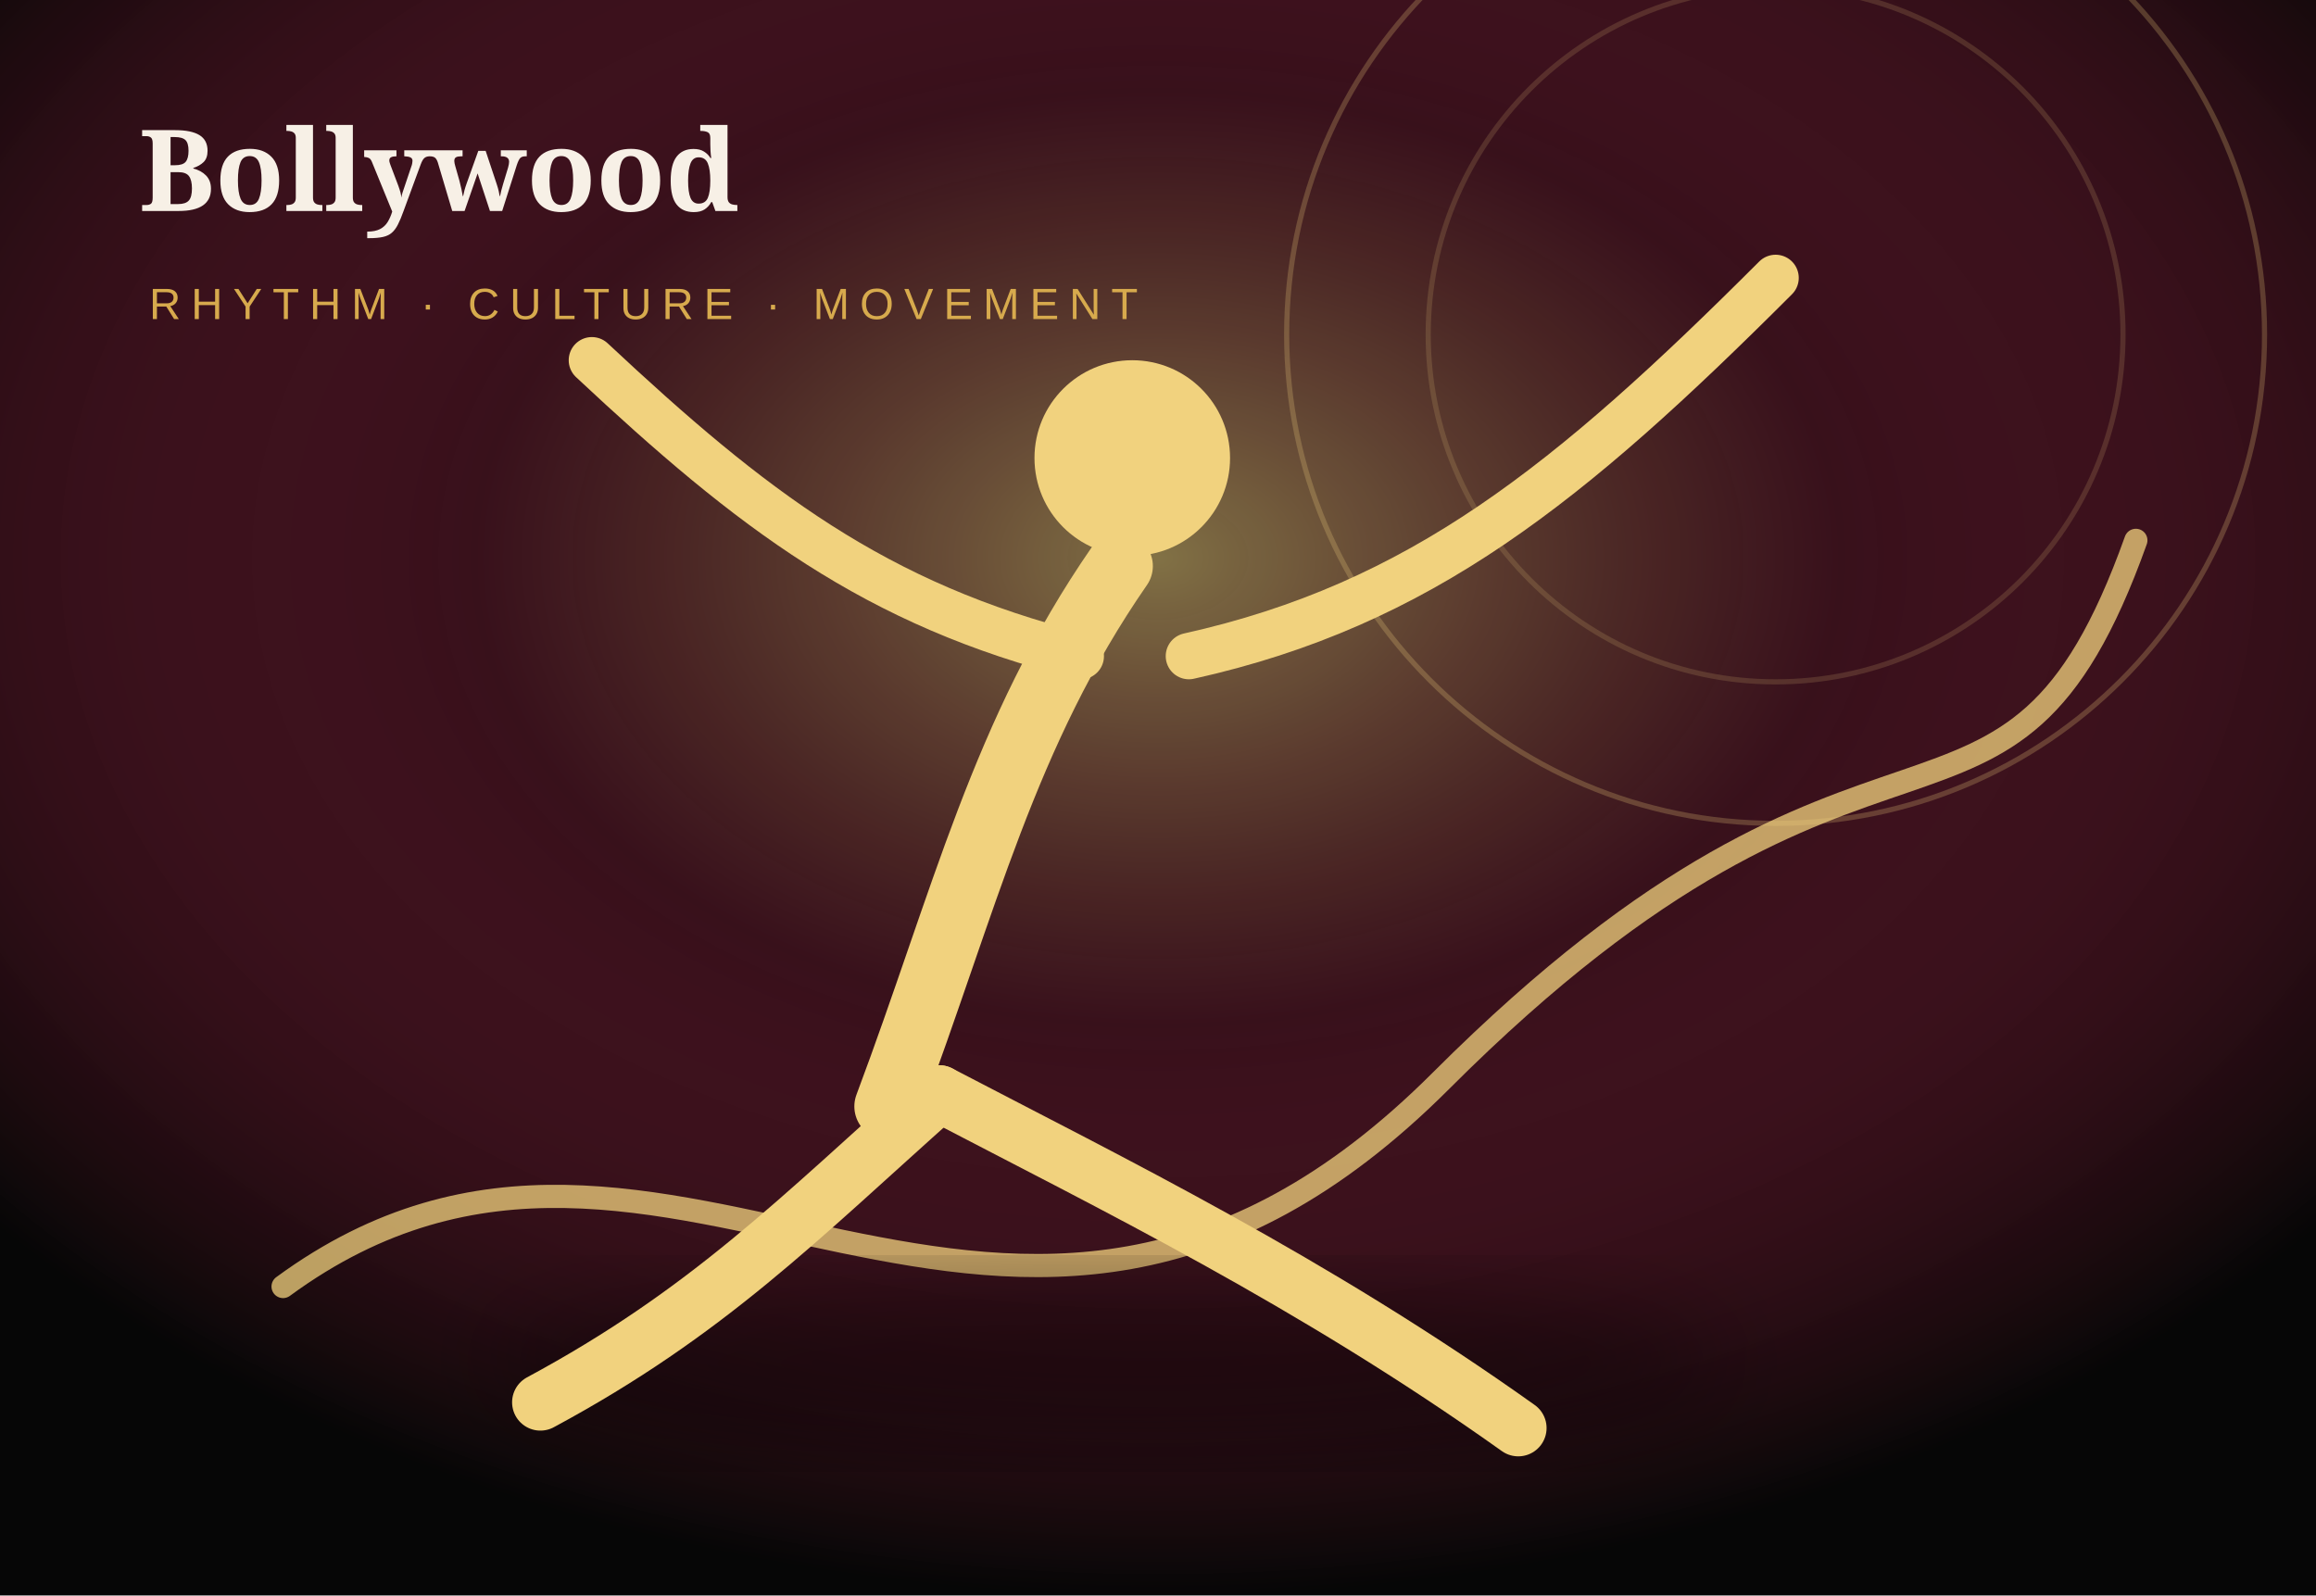
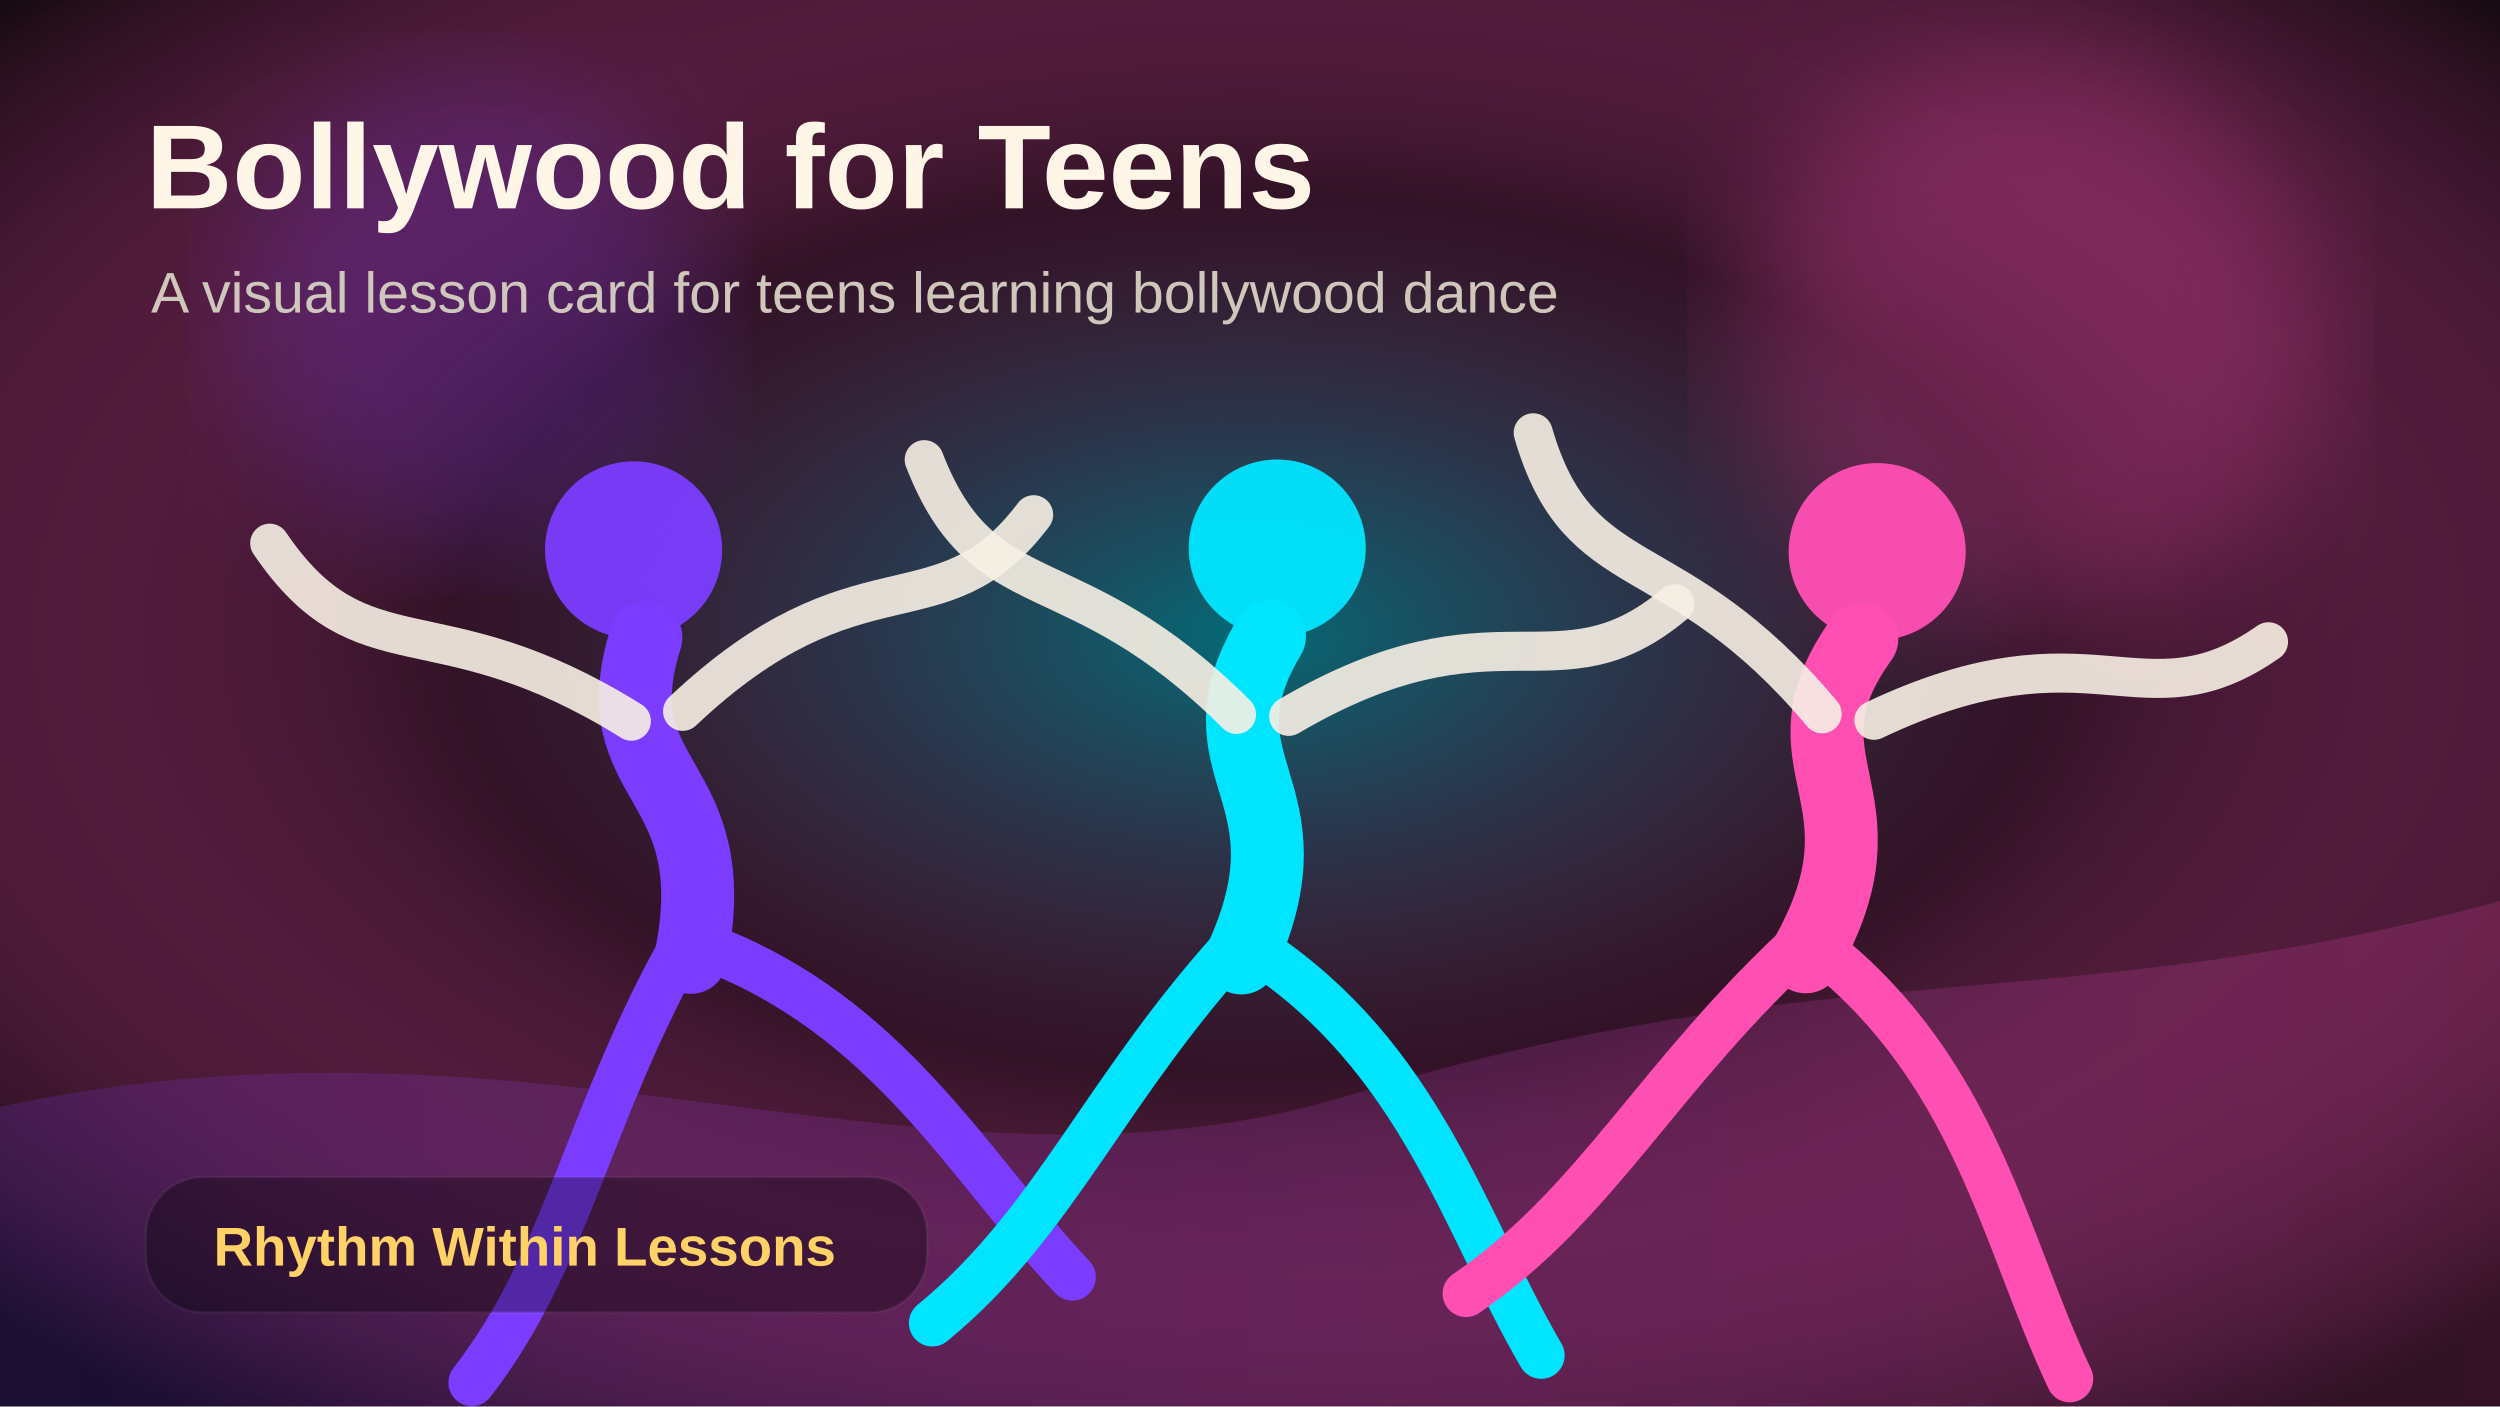
- <svg xmlns="http://www.w3.org/2000/svg" viewBox="0 0 900 620" role="img" aria-label="Bollywood">
+ <svg xmlns="http://www.w3.org/2000/svg" viewBox="0 0 960 540" width="960" height="540">
  <defs>
-     <radialGradient id="g" cx="50%" cy="35%" r="65%">
-       <stop stop-color="#f1d27e" stop-opacity=".55" />
-       <stop offset=".45" stop-color="#9b2442" stop-opacity=".35" />
-       <stop offset="1" stop-color="#060606" />
+     <radialGradient id="g" cx="50%" cy="45%" r="70%">
+       <stop stop-color="#00e5ff" stop-opacity=".45" />
+       <stop offset=".45" stop-color="#ff4fb3" stop-opacity=".18" />
+       <stop offset="1" stop-color="#050505" />
    </radialGradient>
-     <linearGradient id="m" x1="0" y1="0" x2="1" y2="1">
-       <stop stop-color="#f1d27e" />
-       <stop offset="1" stop-color="#f1d27e" />
+     <linearGradient id="l" x1="0" x2="1">
+       <stop stop-color="#7c3cff" />
+       <stop offset="1" stop-color="#ff4fb3" />
    </linearGradient>
    <filter id="blur">
-       <feGaussianBlur stdDeviation="18" />
+       <feGaussianBlur stdDeviation="24" />
    </filter>
  </defs>
-   <rect width="900" height="620" fill="#070707" />
-   <rect width="900" height="620" fill="url(#g)" opacity=".95" />
-   <circle cx="690" cy="130" r="190" fill="none" stroke="#f1d27e" stroke-opacity=".24" stroke-width="2" />
-   <circle cx="690" cy="130" r="135" fill="none" stroke="#f1d27e" stroke-opacity=".16" stroke-width="2" />
-   <path d="M110 500 C260 390 390 590 560 420 S780 350 830 210" fill="none" stroke="url(#m)" stroke-width="9" stroke-linecap="round" opacity=".75" />
-   <ellipse cx="430" cy="530" rx="240" ry="35" fill="#000" opacity=".35" filter="url(#blur)" />
-   <circle cx="440" cy="178" r="38" fill="url(#m)" />
-   <path d="M435 220 C390 285 375 350 345 430" stroke="url(#m)" stroke-width="26" stroke-linecap="round" fill="none" />
-   <path d="M420 255 C340 235 292 198 230 140" stroke="#f1d27e" stroke-width="18" stroke-linecap="round" fill="none" />
-   <path d="M462 255 C552 235 610 188 690 108" stroke="#f1d27e" stroke-width="18" stroke-linecap="round" fill="none" />
-   <path d="M365 425 C310 474 275 510 210 545" stroke="url(#m)" stroke-width="22" stroke-linecap="round" fill="none" />
-   <path d="M365 425 C432 460 510 498 590 555" stroke="#f1d27e" stroke-width="22" stroke-linecap="round" fill="none" />
-   <text x="54" y="82" fill="#f7f0e6" font-family="Georgia" font-size="44" font-weight="700">Bollywood</text>
-   <text x="58" y="124" fill="#d7aa4d" font-family="Arial" font-size="17" letter-spacing="4">RHYTHM · CULTURE · MOVEMENT</text>
+   <rect width="960" height="540" fill="#050507" />
+   <rect width="960" height="540" fill="url(#g)" />
+   <circle cx="180" cy="120" r="90" fill="#7c3cff" opacity=".22" filter="url(#blur)" />
+   <circle cx="780" cy="130" r="110" fill="#ff4fb3" opacity=".25" filter="url(#blur)" />
+   <path d="M0 425 C210 380 360 470 520 420 C700 365 790 392 960 346 L960 540 L0 540Z" fill="url(#l)" opacity=".18" />
+   <g transform="translate(260,330) rotate(-8)">
+     <circle cx="0" cy="-120" r="34" fill="#7c3cff" opacity=".95" />
+     <path d="M0 -86 C-26 -32 24 -30 0 38" stroke="#7c3cff" stroke-width="28" stroke-linecap="round" fill="none" />
+     <path d="M-10 -55 C-78 -112 -110 -85 -138 -142" stroke="#f7efe4" stroke-width="15" stroke-linecap="round" fill="none" opacity=".9" />
+     <path d="M10 -56 C86 -110 112 -70 154 -112" stroke="#f7efe4" stroke-width="15" stroke-linecap="round" fill="none" opacity=".9" />
+     <path d="M0 30 C-48 92 -62 145 -106 188" stroke="#7c3cff" stroke-width="18" stroke-linecap="round" fill="none" />
+     <path d="M5 34 C72 70 94 132 128 180" stroke="#7c3cff" stroke-width="18" stroke-linecap="round" fill="none" />
+   </g>
+   <g transform="translate(480,330) rotate(5)">
+     <circle cx="0" cy="-120" r="34" fill="#00e5ff" opacity=".95" />
+     <path d="M0 -86 C-26 -32 24 -30 0 38" stroke="#00e5ff" stroke-width="28" stroke-linecap="round" fill="none" />
+     <path d="M-10 -55 C-78 -112 -110 -85 -138 -142" stroke="#f7efe4" stroke-width="15" stroke-linecap="round" fill="none" opacity=".9" />
+     <path d="M10 -56 C86 -110 112 -70 154 -112" stroke="#f7efe4" stroke-width="15" stroke-linecap="round" fill="none" opacity=".9" />
+     <path d="M0 30 C-48 92 -62 145 -106 188" stroke="#00e5ff" stroke-width="18" stroke-linecap="round" fill="none" />
+     <path d="M5 34 C72 70 94 132 128 180" stroke="#00e5ff" stroke-width="18" stroke-linecap="round" fill="none" />
+   </g>
+   <g transform="translate(700,330) rotate(10)">
+     <circle cx="0" cy="-120" r="34" fill="#ff4fb3" opacity=".95" />
+     <path d="M0 -86 C-26 -32 24 -30 0 38" stroke="#ff4fb3" stroke-width="28" stroke-linecap="round" fill="none" />
+     <path d="M-10 -55 C-78 -112 -110 -85 -138 -142" stroke="#f7efe4" stroke-width="15" stroke-linecap="round" fill="none" opacity=".9" />
+     <path d="M10 -56 C86 -110 112 -70 154 -112" stroke="#f7efe4" stroke-width="15" stroke-linecap="round" fill="none" opacity=".9" />
+     <path d="M0 30 C-48 92 -62 145 -106 188" stroke="#ff4fb3" stroke-width="18" stroke-linecap="round" fill="none" />
+     <path d="M5 34 C72 70 94 132 128 180" stroke="#ff4fb3" stroke-width="18" stroke-linecap="round" fill="none" />
+   </g>
+   <text x="56" y="80" fill="#fff6e8" font-size="46" font-family="Arial, sans-serif" font-weight="800">Bollywood for Teens</text>
+   <text x="58" y="120" fill="#cfc7bb" font-size="22" font-family="Arial, sans-serif">A visual lesson card for teens learning bollywood dance</text>
+   <rect x="56" y="452" rx="22" ry="22" width="300" height="52" fill="#000" opacity=".35" stroke="#fff" stroke-opacity=".14" />
+   <text x="82" y="486" fill="#ffd166" font-size="21" font-family="Arial, sans-serif" font-weight="700">Rhythm Within Lessons</text>
</svg>
